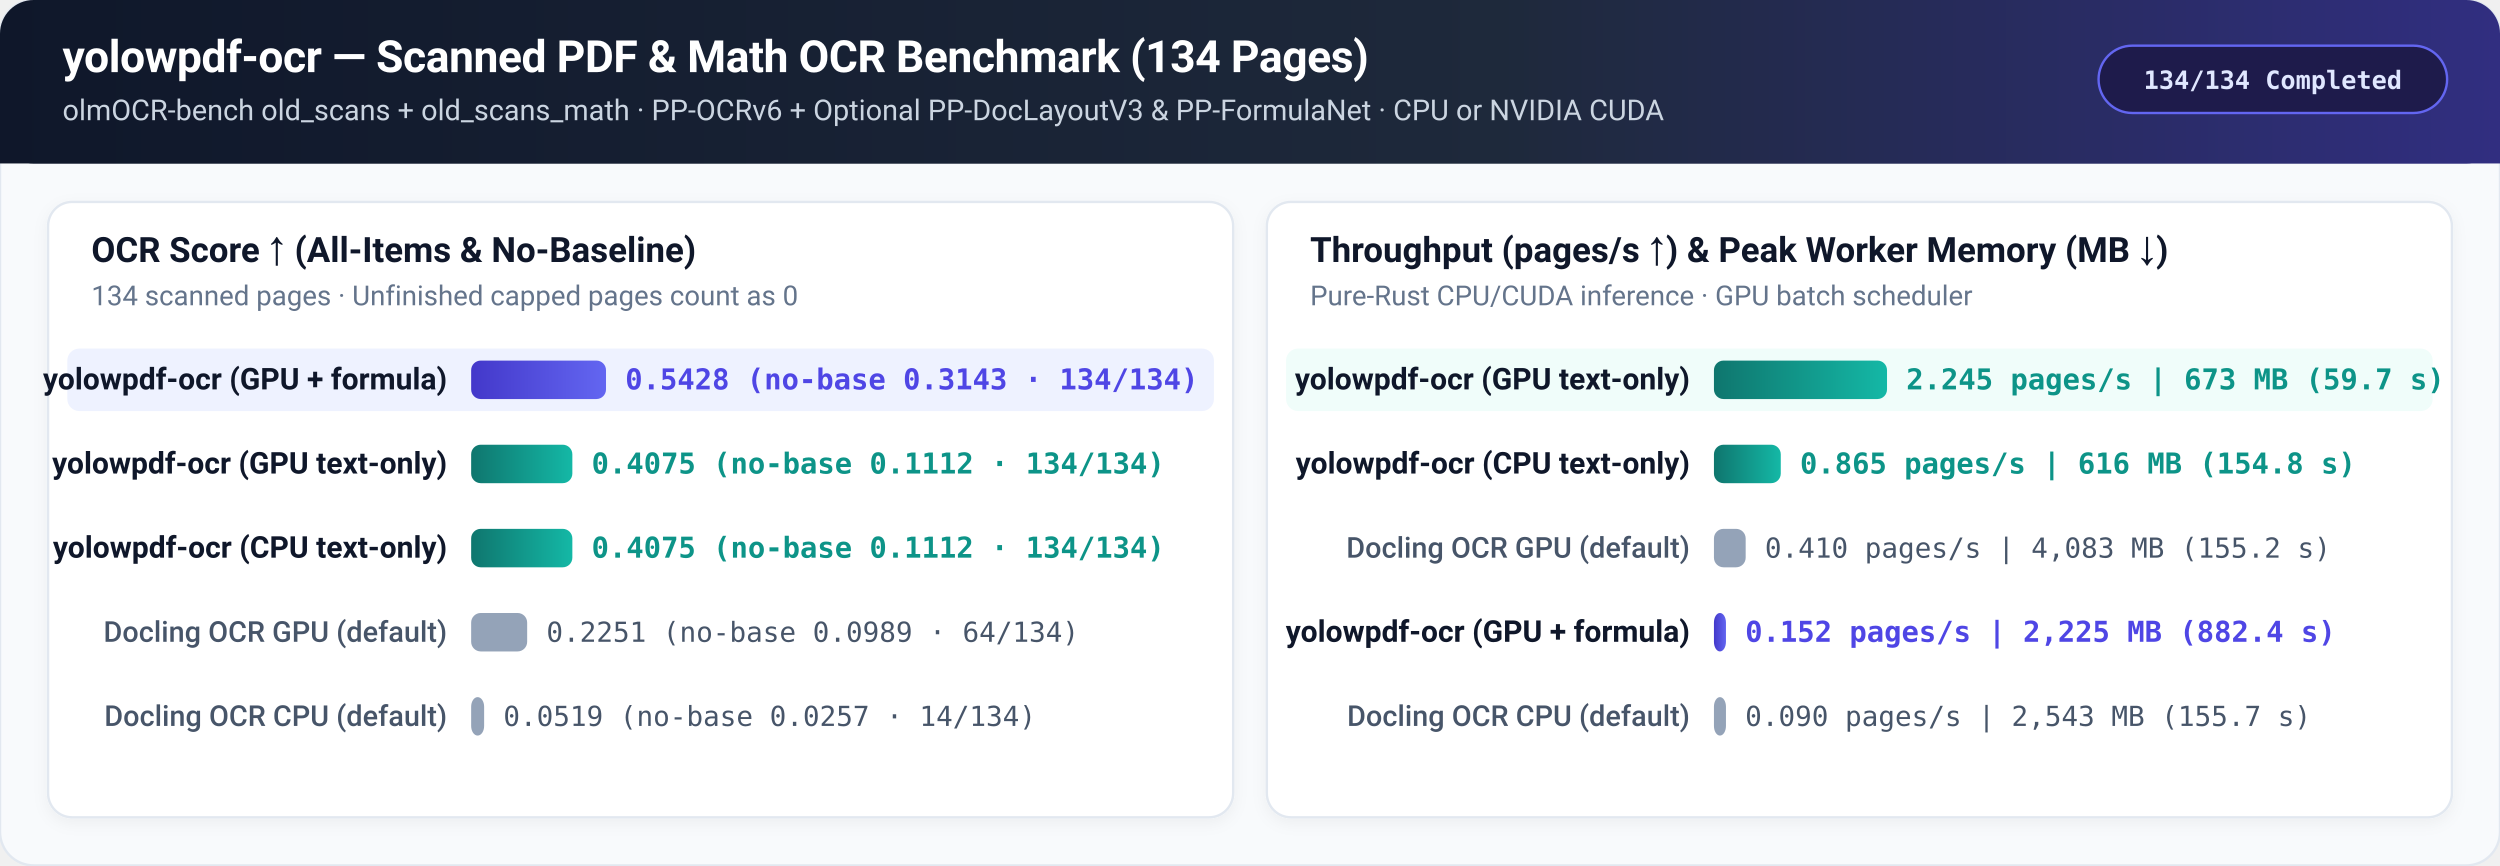
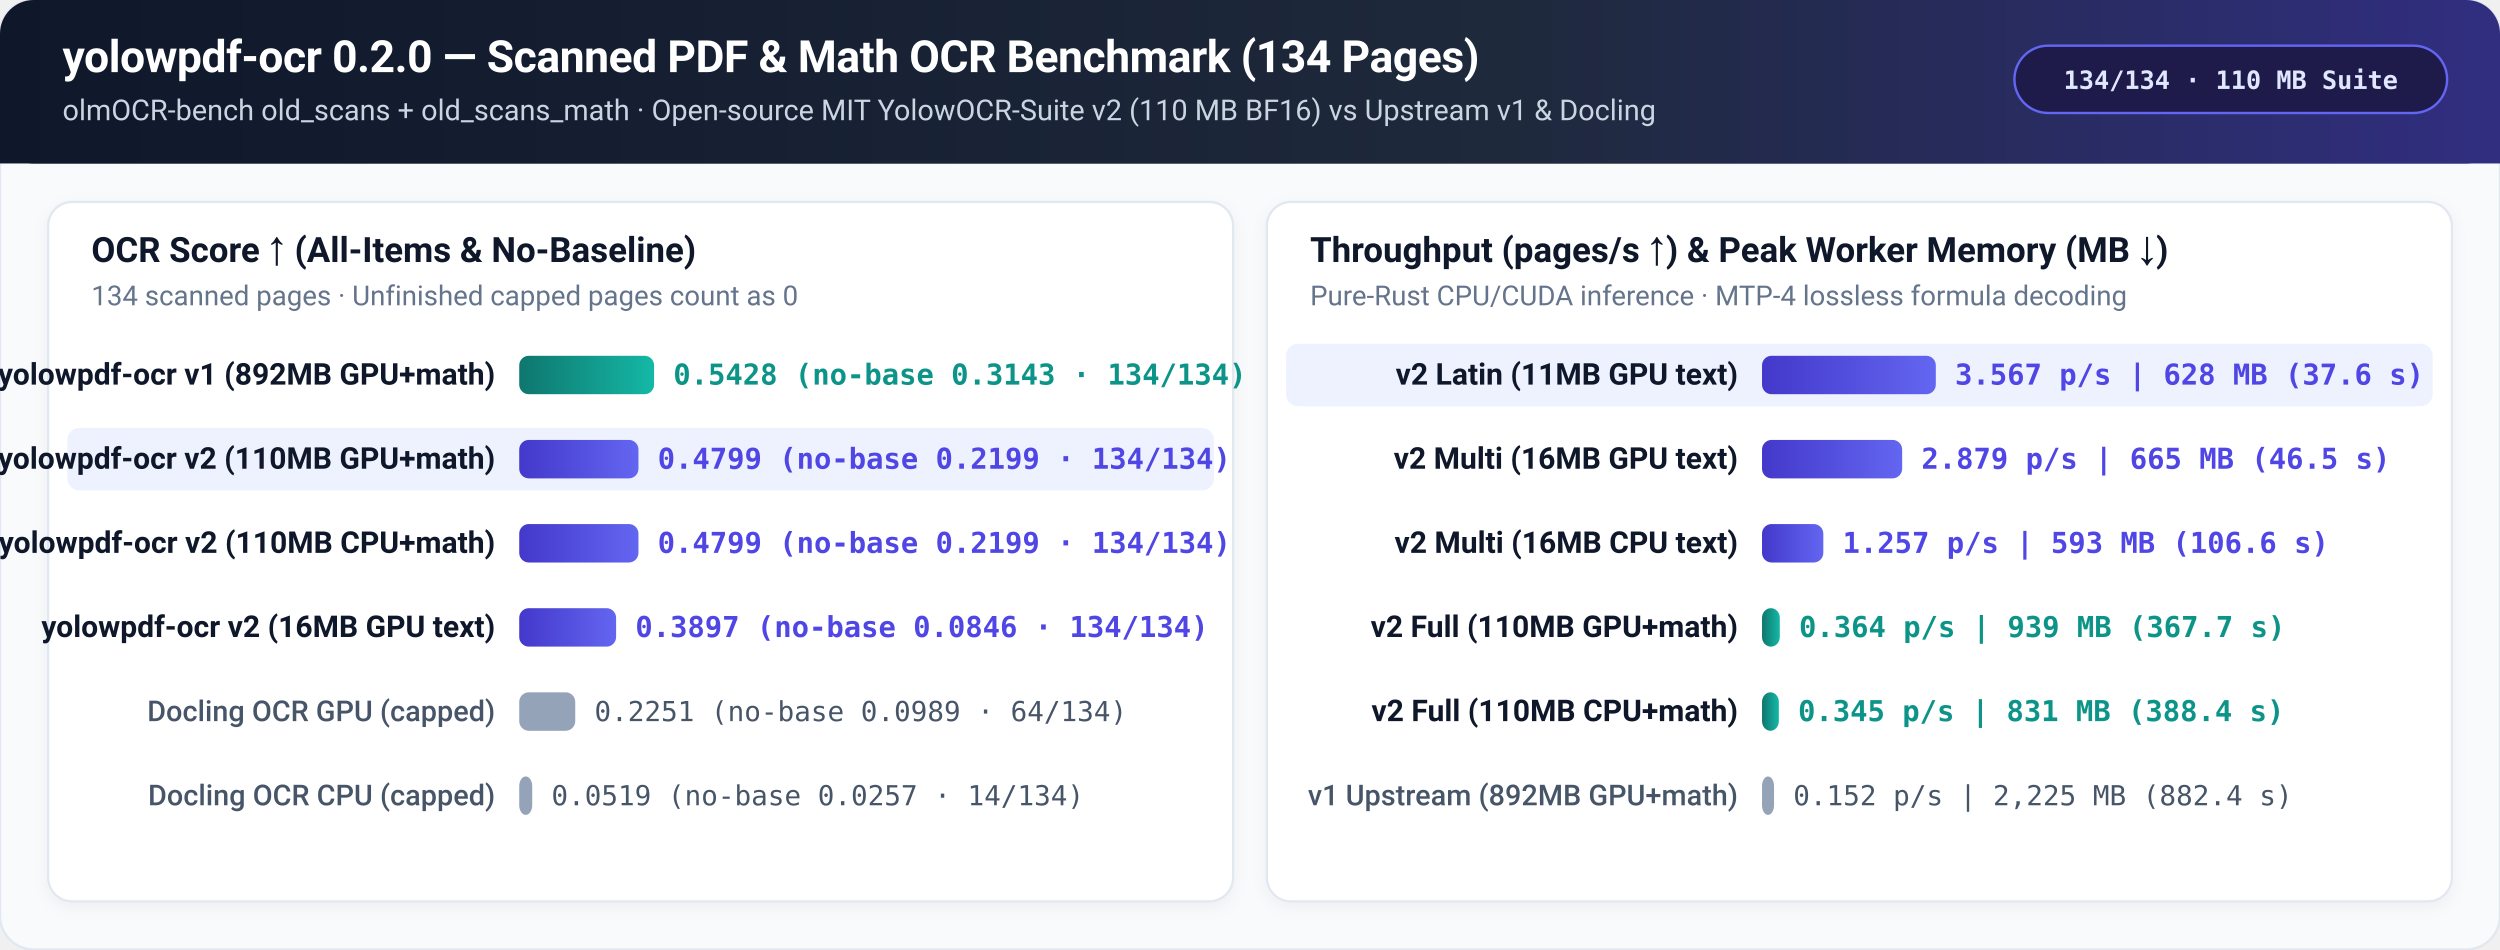
- <svg xmlns="http://www.w3.org/2000/svg" viewBox="0 0 1040 360" width="100%" role="img">
+ <svg xmlns="http://www.w3.org/2000/svg" viewBox="0 0 1040 395" width="100%" role="img">
  <defs>
    <linearGradient id="headerGrad" x1="0" y1="0" x2="1" y2="0">
      <stop offset="0%" stop-color="#0f172a" />
      <stop offset="60%" stop-color="#1e293b" />
      <stop offset="100%" stop-color="#312e81" />
    </linearGradient>
    <linearGradient id="primaryGrad" x1="0" y1="0" x2="1" y2="0">
      <stop offset="0%" stop-color="#4338ca" />
      <stop offset="100%" stop-color="#6366f1" />
    </linearGradient>
    <linearGradient id="tealGrad" x1="0" y1="0" x2="1" y2="0">
      <stop offset="0%" stop-color="#0f766e" />
      <stop offset="100%" stop-color="#14b8a6" />
    </linearGradient>
    <linearGradient id="blueGrad" x1="0" y1="0" x2="1" y2="0">
      <stop offset="0%" stop-color="#0369a1" />
      <stop offset="100%" stop-color="#0ea5e9" />
    </linearGradient>
    <filter id="cardShadow" x="-4%" y="-4%" width="108%" height="112%">
      <feDropShadow dx="0" dy="2" stdDeviation="3" flood-color="#0f172a" flood-opacity="0.05" />
    </filter>
    <marker id="arrow" viewBox="0 0 10 10" refX="8" refY="5" markerWidth="6" markerHeight="6" orient="auto-start-reverse">
      <path d="M 0 1.5 L 8 5 L 0 8.5 z" fill="#4f46e5" />
    </marker>
  </defs>
  <style>
    .title { font: 700 18.5px -apple-system, BlinkMacSystemFont, 'Segoe UI', Roboto, Helvetica, Arial, sans-serif; fill: #ffffff; letter-spacing: -0.2px; }
    .subtitle { font: 400 12px -apple-system, BlinkMacSystemFont, 'Segoe UI', Roboto, Helvetica, Arial, sans-serif; fill: #cbd5e1; }
    .panel-title { font: 700 14.5px -apple-system, BlinkMacSystemFont, 'Segoe UI', Roboto, Helvetica, Arial, sans-serif; fill: #0f172a; }
    .panel-sub { font: 400 11.5px -apple-system, BlinkMacSystemFont, 'Segoe UI', Roboto, Helvetica, Arial, sans-serif; fill: #64748b; }
    .label { font: 500 12px -apple-system, BlinkMacSystemFont, 'Segoe UI', Roboto, Helvetica, Arial, sans-serif; fill: #475569; }
    .label-hi { font: 700 12.5px -apple-system, BlinkMacSystemFont, 'Segoe UI', Roboto, Helvetica, Arial, sans-serif; fill: #0f172a; }
    .val { font: 500 11.5px ui-monospace, SFMono-Regular, 'SF Mono', Menlo, Consolas, monospace; fill: #475569; }
    .val-hi { font: 700 12px ui-monospace, SFMono-Regular, 'SF Mono', Menlo, Consolas, monospace; fill: #4f46e5; }
    .val-teal { font: 700 12px ui-monospace, SFMono-Regular, 'SF Mono', Menlo, Consolas, monospace; fill: #0d9488; }
    .axis { font: 500 10.5px ui-monospace, SFMono-Regular, 'SF Mono', Menlo, Consolas, monospace; fill: #64748b; }
    .kpi-num { font: 800 22px ui-monospace, SFMono-Regular, 'SF Mono', Menlo, Consolas, monospace; letter-spacing: -0.5px; }
    .kpi-title { font: 700 11px -apple-system, BlinkMacSystemFont, 'Segoe UI', Roboto, Helvetica, Arial, sans-serif; fill: #0f172a; }
    .kpi-sub { font: 400 10.5px -apple-system, BlinkMacSystemFont, 'Segoe UI', Roboto, Helvetica, Arial, sans-serif; fill: #64748b; }
    .badge { font: 700 10.5px ui-monospace, SFMono-Regular, 'SF Mono', Menlo, Consolas, monospace; }
    .code { font: 600 11.5px ui-monospace, SFMono-Regular, 'SF Mono', Menlo, Consolas, monospace; fill: #0f172a; }
    .note { font: 400 11px -apple-system, BlinkMacSystemFont, 'Segoe UI', Roboto, Helvetica, Arial, sans-serif; fill: #475569; }
  </style>
-   <rect width="1040" height="360" rx="14" fill="#f8fafc" stroke="#e2e8f0" />
+   <rect width="1040" height="395" rx="14" fill="#f8fafc" stroke="#e2e8f0" />
  <rect x="0" y="0" width="1040" height="68" rx="14" fill="url(#headerGrad)" />
  <rect x="0" y="54" width="1040" height="14" fill="url(#headerGrad)" />
-   <text x="26" y="30" class="title">yolowpdf-ocr — Scanned PDF &amp; Math OCR Benchmark (134 Pages)</text>
-   <text x="26" y="50" class="subtitle">olmOCR-bench old_scans + old_scans_math · PP-OCRv6 + Optional PP-DocLayoutV3 &amp; PP-FormulaNet · CPU or NVIDIA CUDA</text>
-   <rect x="873" y="19" width="145" height="28" rx="14" fill="#1e1b4b" stroke="#6366f1" stroke-width="1" />
-   <text x="945.5" y="37" text-anchor="middle" class="badge" fill="#e0e7ff">134/134 Completed</text>
-   <rect x="20" y="84" width="493.0" height="256" rx="10" fill="#ffffff" stroke="#e2e8f0" filter="url(#cardShadow)" />
+   <text x="26" y="30" class="title">yolowpdf-ocr 0.2.0 — Scanned PDF &amp; Math OCR Benchmark (134 Pages)</text>
+   <text x="26" y="50" class="subtitle">olmOCR-bench old_scans + old_scans_math · Open-source MIT YolowOCR-Suite v2 (110 MB BF16) vs Upstream v1 &amp; Docling</text>
+   <rect x="838" y="19" width="180" height="28" rx="14" fill="#1e1b4b" stroke="#6366f1" stroke-width="1" />
+   <text x="928.0" y="37" text-anchor="middle" class="badge" fill="#e0e7ff">134/134 · 110 MB Suite</text>
+   <rect x="20" y="84" width="493.0" height="291" rx="10" fill="#ffffff" stroke="#e2e8f0" filter="url(#cardShadow)" />
  <text x="38" y="109" class="panel-title">OCR Score ↑ (All-Items &amp; No-Baseline)</text>
  <text x="38" y="127" class="panel-sub">134 scanned pages · Unfinished capped pages count as 0</text>
-   <rect x="28" y="145" width="477.0" height="26" rx="5" fill="#eef2ff" />
-   <text x="186" y="162" text-anchor="end" class="label-hi">yolowpdf-ocr (GPU + formula)</text>
-   <rect x="196" y="150" width="56.1" height="16" rx="4" fill="url(#primaryGrad)" />
-   <text x="260.1" y="162" class="val-hi">0.5428  (no-base 0.3143 · 134/134)</text>
-   <text x="186" y="197" text-anchor="end" class="label-hi">yolowpdf-ocr (GPU text-only)</text>
-   <rect x="196" y="185" width="42.1" height="16" rx="4" fill="url(#tealGrad)" />
-   <text x="246.1" y="197" class="val-teal">0.4075  (no-base 0.1112 · 134/134)</text>
-   <text x="186" y="232" text-anchor="end" class="label-hi">yolowpdf-ocr (CPU text-only)</text>
-   <rect x="196" y="220" width="42.1" height="16" rx="4" fill="url(#tealGrad)" />
-   <text x="246.1" y="232" class="val-teal">0.4075  (no-base 0.1112 · 134/134)</text>
-   <text x="186" y="267" text-anchor="end" class="label">Docling OCR GPU (default)</text>
-   <rect x="196" y="255" width="23.3" height="16" rx="4" fill="#94a3b8" />
-   <text x="227.3" y="267" class="val">0.2251  (no-base 0.0989 · 64/134)</text>
-   <text x="186" y="302" text-anchor="end" class="label">Docling OCR CPU (default)</text>
-   <rect x="196" y="290" width="5.4" height="16" rx="4" fill="#94a3b8" />
-   <text x="209.4" y="302" class="val">0.0519  (no-base 0.0257 · 14/134)</text>
-   <rect x="527.0" y="84" width="493.0" height="256" rx="10" fill="#ffffff" stroke="#e2e8f0" filter="url(#cardShadow)" />
+   <text x="206" y="160" text-anchor="end" class="label-hi">yolowpdf-ocr v1 (892MB GPU+math)</text>
+   <rect x="216" y="148" width="56.1" height="16" rx="4" fill="url(#tealGrad)" />
+   <text x="280.1" y="160" class="val-teal">0.5428  (no-base 0.3143 · 134/134)</text>
+   <rect x="28" y="178" width="477.0" height="26" rx="5" fill="#eef2ff" />
+   <text x="206" y="195" text-anchor="end" class="label-hi">yolowpdf-ocr v2 (110MB GPU+math)</text>
+   <rect x="216" y="183" width="49.6" height="16" rx="4" fill="url(#primaryGrad)" />
+   <text x="273.6" y="195" class="val-hi">0.4799  (no-base 0.2199 · 134/134)</text>
+   <text x="206" y="230" text-anchor="end" class="label-hi">yolowpdf-ocr v2 (110MB CPU+math)</text>
+   <rect x="216" y="218" width="49.6" height="16" rx="4" fill="url(#primaryGrad)" />
+   <text x="273.6" y="230" class="val-hi">0.4799  (no-base 0.2199 · 134/134)</text>
+   <text x="206" y="265" text-anchor="end" class="label-hi">yolowpdf-ocr v2 (16MB GPU text)</text>
+   <rect x="216" y="253" width="40.3" height="16" rx="4" fill="url(#primaryGrad)" />
+   <text x="264.3" y="265" class="val-hi">0.3897  (no-base 0.0846 · 134/134)</text>
+   <text x="206" y="300" text-anchor="end" class="label">Docling OCR GPU (capped)</text>
+   <rect x="216" y="288" width="23.3" height="16" rx="4" fill="#94a3b8" />
+   <text x="247.3" y="300" class="val">0.2251  (no-base 0.0989 · 64/134)</text>
+   <text x="206" y="335" text-anchor="end" class="label">Docling OCR CPU (capped)</text>
+   <rect x="216" y="323" width="5.4" height="16" rx="4" fill="#94a3b8" />
+   <text x="229.4" y="335" class="val">0.0519  (no-base 0.0257 · 14/134)</text>
+   <rect x="527.0" y="84" width="493.0" height="291" rx="10" fill="#ffffff" stroke="#e2e8f0" filter="url(#cardShadow)" />
  <text x="545.0" y="109" class="panel-title">Throughput (pages/s ↑) &amp; Peak Worker Memory (MB ↓)</text>
-   <text x="545.0" y="127" class="panel-sub">Pure-Rust CPU/CUDA inference · GPU batch scheduler</text>
-   <rect x="535.0" y="145" width="477.0" height="26" rx="5" fill="#f0fdfa" />
-   <text x="703.0" y="162" text-anchor="end" class="label-hi">yolowpdf-ocr (GPU text-only)</text>
-   <rect x="713.0" y="150" width="72.0" height="16" rx="4" fill="url(#tealGrad)" />
-   <text x="793.0" y="162" class="val-teal">2.245 pages/s  |  673 MB  (59.7 s)</text>
-   <text x="703.0" y="197" text-anchor="end" class="label-hi">yolowpdf-ocr (CPU text-only)</text>
-   <rect x="713.0" y="185" width="27.8" height="16" rx="4" fill="url(#tealGrad)" />
-   <text x="748.8" y="197" class="val-teal">0.865 pages/s  |  616 MB  (154.8 s)</text>
-   <text x="703.0" y="232" text-anchor="end" class="label">Docling OCR GPU (default)</text>
-   <rect x="713.0" y="220" width="13.2" height="16" rx="4" fill="#94a3b8" />
-   <text x="734.2" y="232" class="val">0.410 pages/s  |  4,083 MB  (155.2 s)</text>
-   <text x="703.0" y="267" text-anchor="end" class="label-hi">yolowpdf-ocr (GPU + formula)</text>
-   <rect x="713.0" y="255" width="5.0" height="16" rx="4" fill="url(#primaryGrad)" />
-   <text x="726.0" y="267" class="val-hi">0.152 pages/s  |  2,225 MB  (882.4 s)</text>
-   <text x="703.0" y="302" text-anchor="end" class="label">Docling OCR CPU (default)</text>
-   <rect x="713.0" y="290" width="5.0" height="16" rx="4" fill="#94a3b8" />
-   <text x="726.0" y="302" class="val">0.090 pages/s  |  2,543 MB  (155.7 s)</text>
+   <text x="545.0" y="127" class="panel-sub">Pure-Rust CPU/CUDA inference · MTP-4 lossless formula decoding</text>
+   <rect x="535.0" y="143" width="477.0" height="26" rx="5" fill="#eef2ff" />
+   <text x="723.0" y="160" text-anchor="end" class="label-hi">v2 Latin (11MB GPU text)</text>
+   <rect x="733.0" y="148" width="72.3" height="16" rx="4" fill="url(#primaryGrad)" />
+   <text x="813.3" y="160" class="val-hi">3.567 p/s  |  628 MB  (37.6 s)</text>
+   <text x="723.0" y="195" text-anchor="end" class="label-hi">v2 Multi (16MB GPU text)</text>
+   <rect x="733.0" y="183" width="58.3" height="16" rx="4" fill="url(#primaryGrad)" />
+   <text x="799.3" y="195" class="val-hi">2.879 p/s  |  665 MB  (46.5 s)</text>
+   <text x="723.0" y="230" text-anchor="end" class="label-hi">v2 Multi (16MB CPU text)</text>
+   <rect x="733.0" y="218" width="25.5" height="16" rx="4" fill="url(#primaryGrad)" />
+   <text x="766.5" y="230" class="val-hi">1.257 p/s  |  593 MB  (106.6 s)</text>
+   <text x="723.0" y="265" text-anchor="end" class="label-hi">v2 Full (110MB GPU+math)</text>
+   <rect x="733.0" y="253" width="7.4" height="16" rx="4" fill="url(#tealGrad)" />
+   <text x="748.4" y="265" class="val-teal">0.364 p/s  |  939 MB  (367.7 s)</text>
+   <text x="723.0" y="300" text-anchor="end" class="label-hi">v2 Full (110MB CPU+math)</text>
+   <rect x="733.0" y="288" width="7.0" height="16" rx="4" fill="url(#tealGrad)" />
+   <text x="748.0" y="300" class="val-teal">0.345 p/s  |  831 MB  (388.4 s)</text>
+   <text x="723.0" y="335" text-anchor="end" class="label">v1 Upstream (892MB GPU+math)</text>
+   <rect x="733.0" y="323" width="5.0" height="16" rx="4" fill="#94a3b8" />
+   <text x="746.0" y="335" class="val">0.152 p/s  |  2,225 MB  (882.4 s)</text>
</svg>
